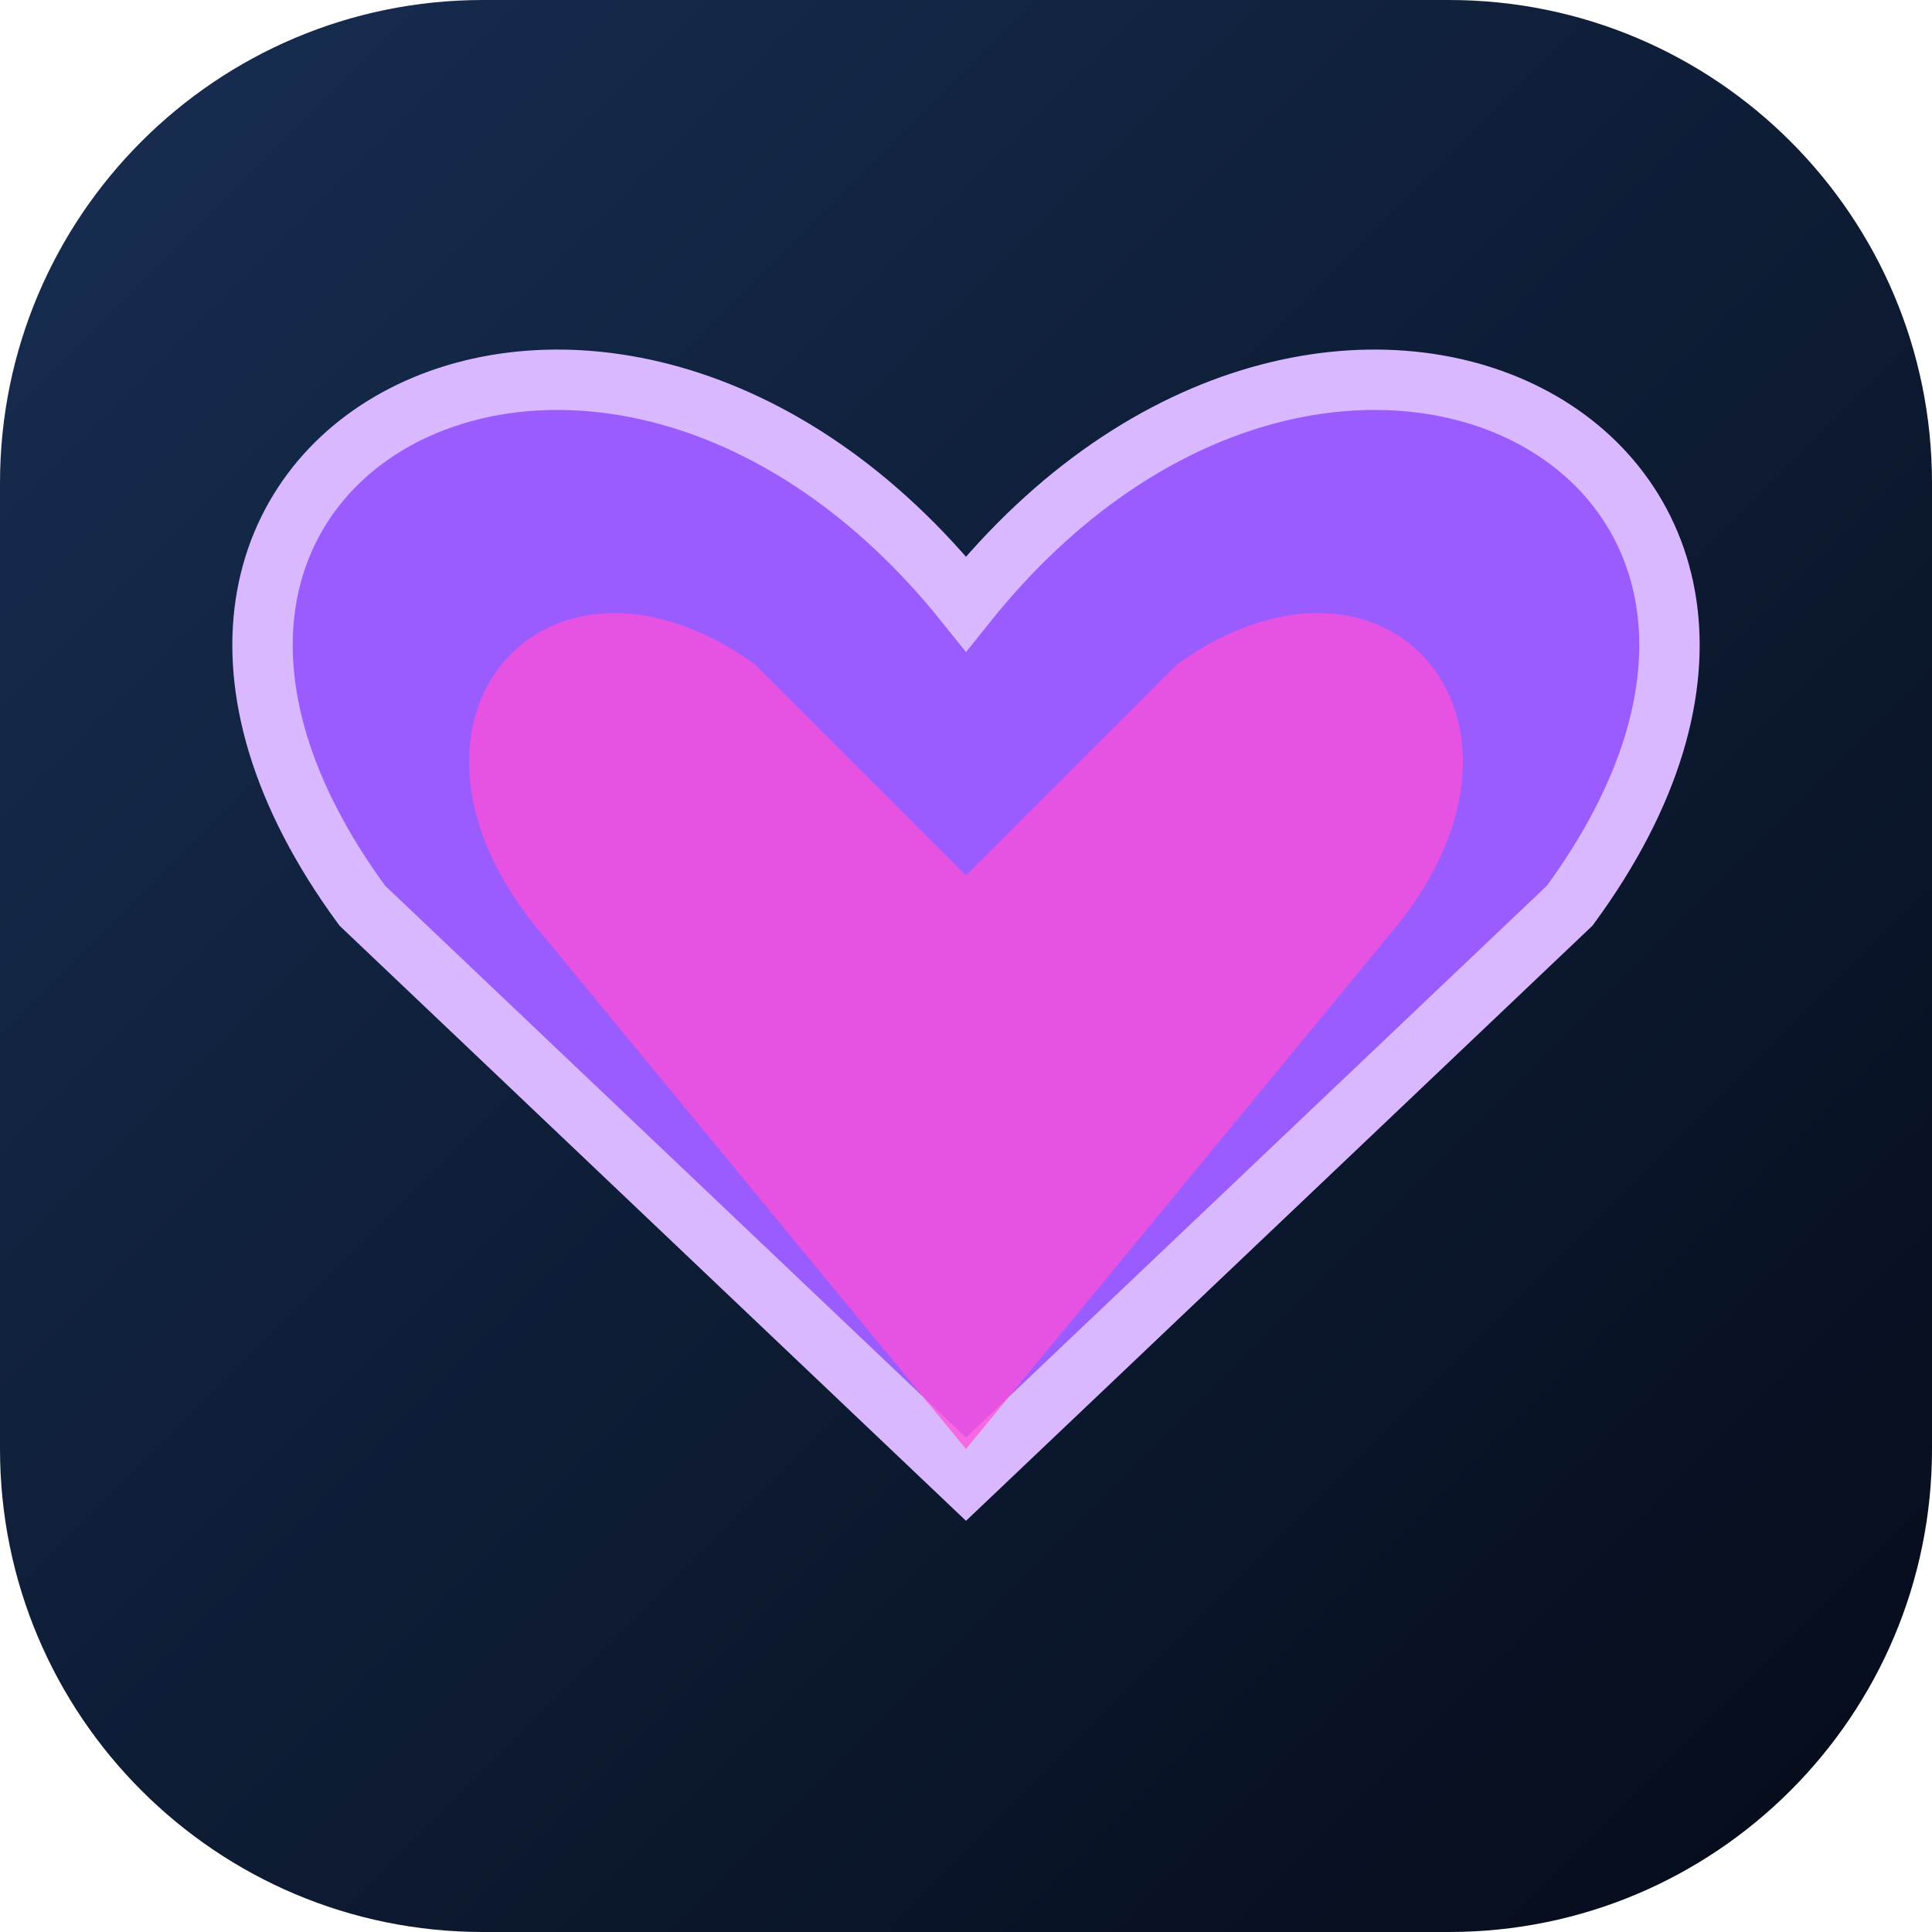
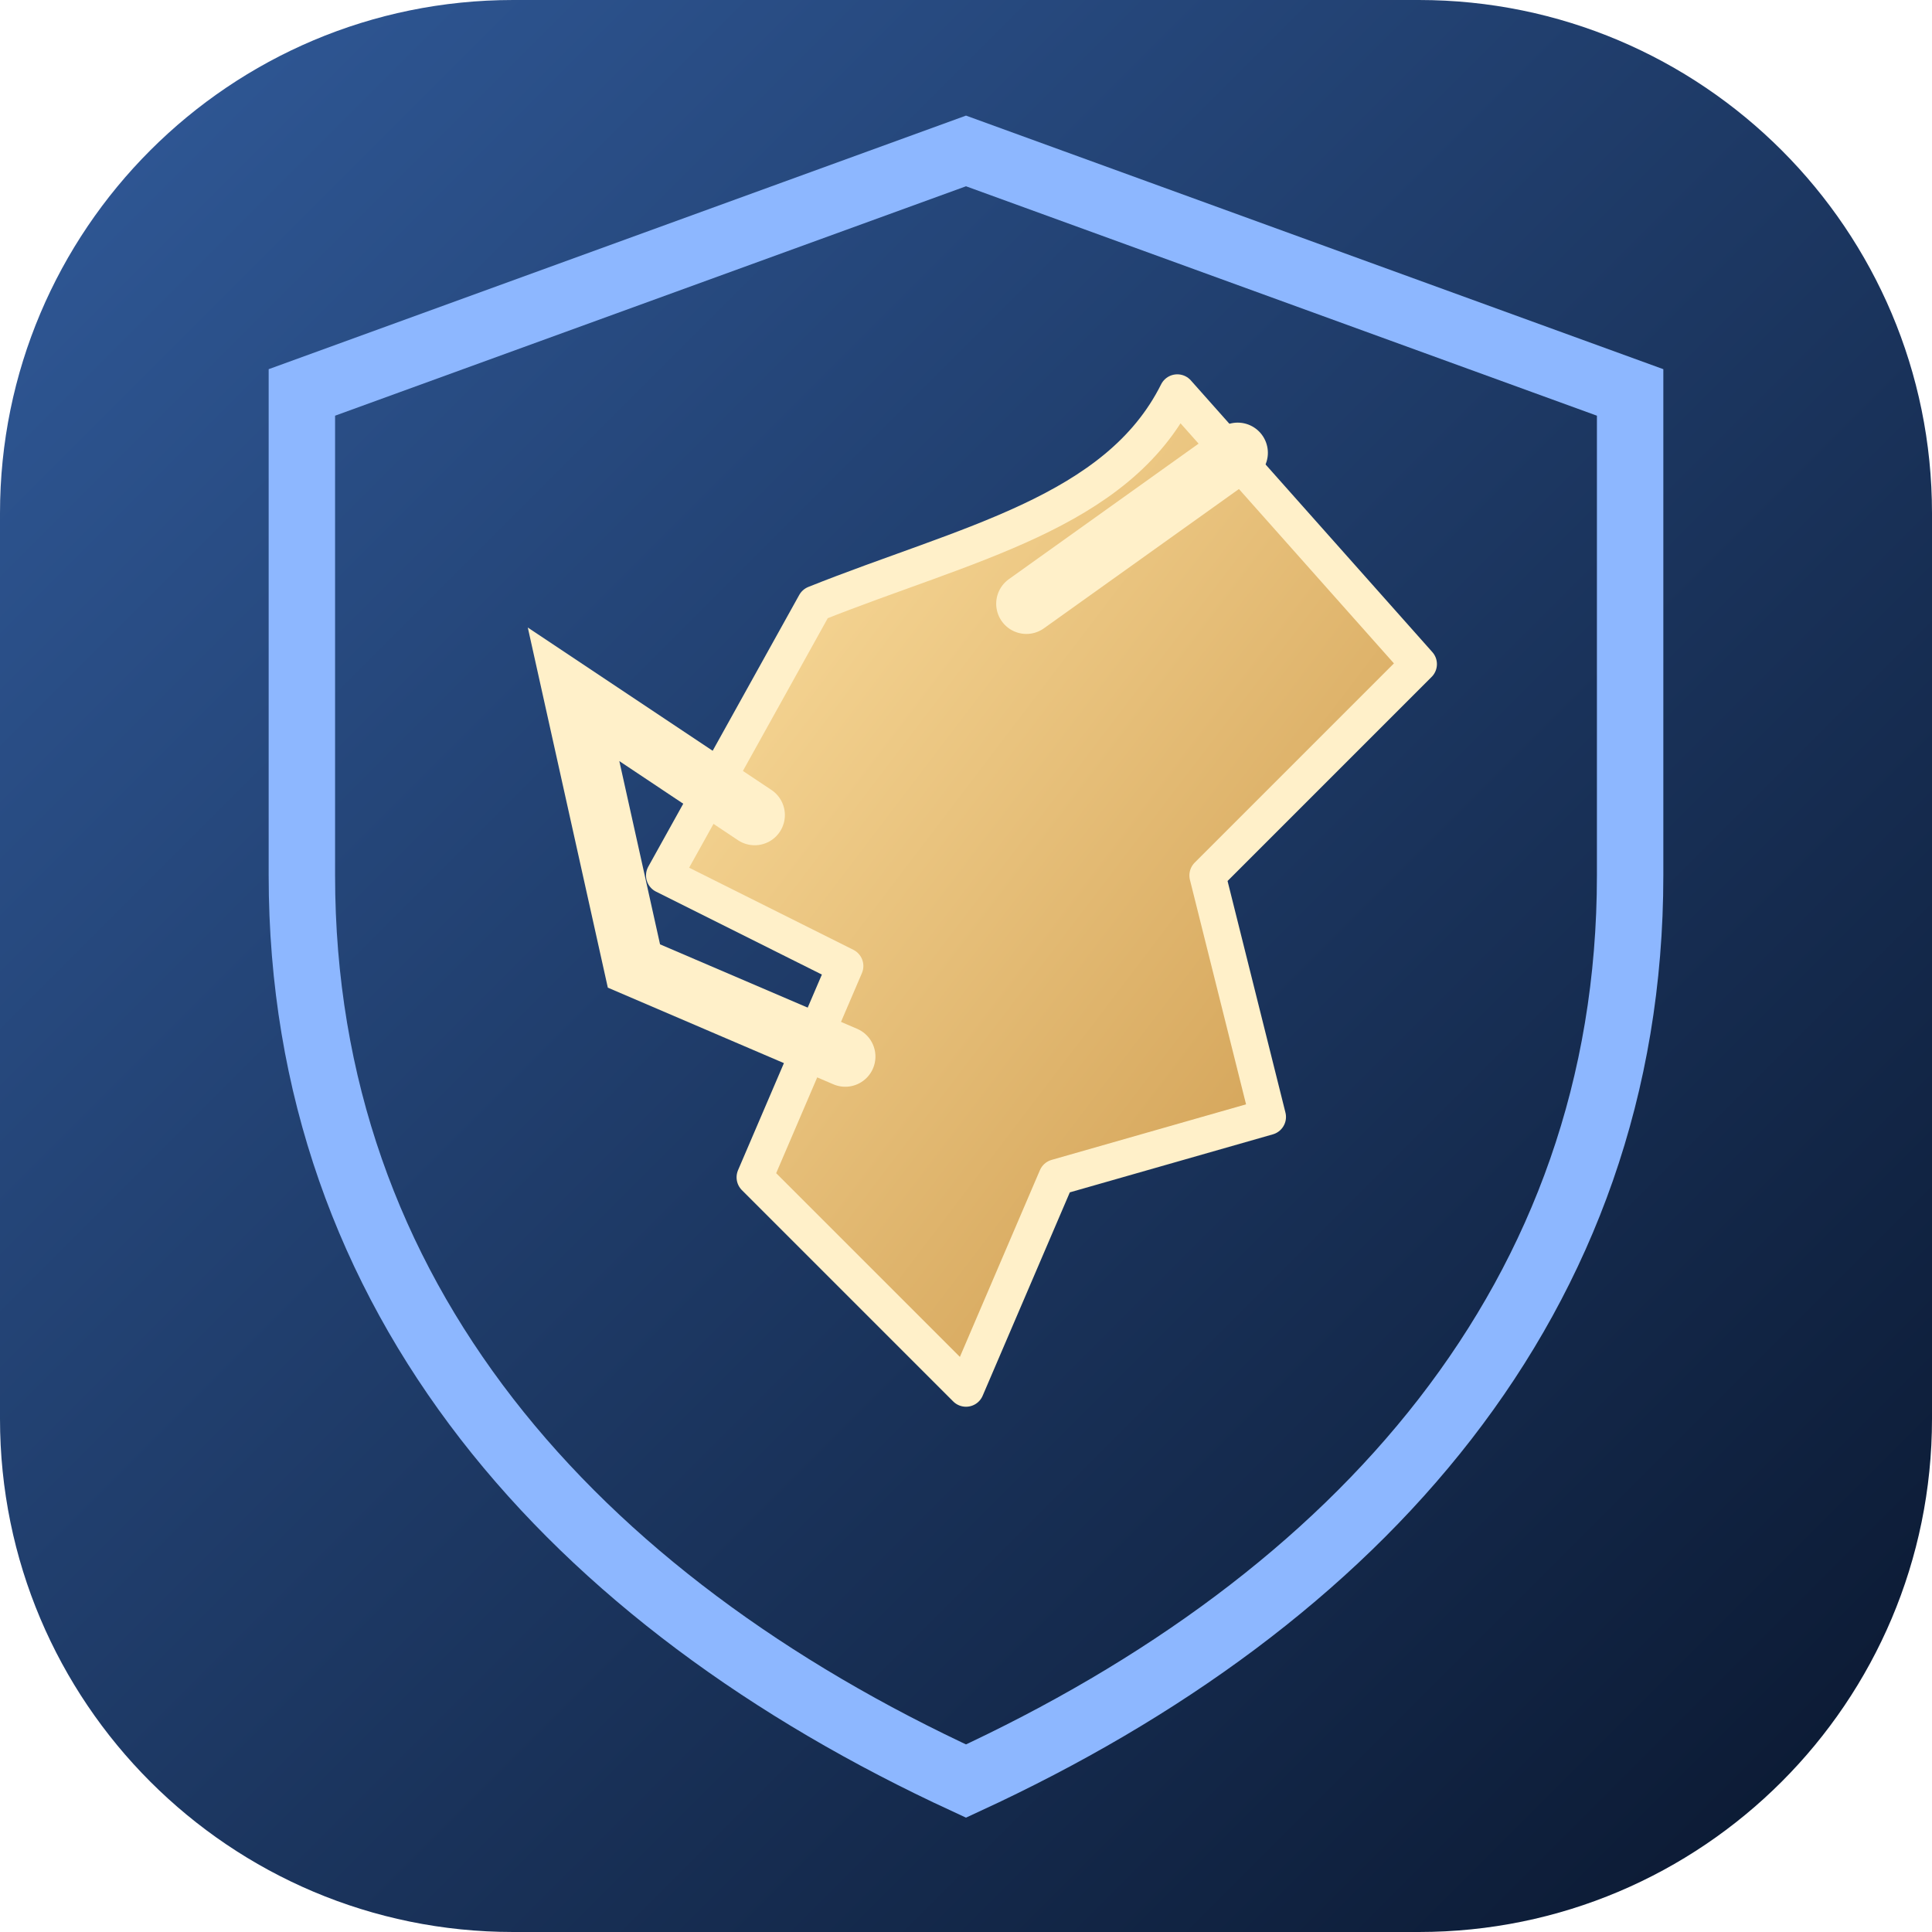
<svg xmlns="http://www.w3.org/2000/svg" viewBox="0 0 64 64">
  <defs>
-     <linearGradient id="g" x1="0" y1="0" x2="1" y2="1">
-       <stop stop-color="#172e52" />
-       <stop offset="1" stop-color="#050b19" />
+     <linearGradient id="bg" x1="0" y1="0" x2="1" y2="1">
+       <stop stop-color="#315b9b" />
+       <stop offset="1" stop-color="#09162d" />
+     </linearGradient>
+     <linearGradient id="gold" x1="0" y1="0" x2="1" y2="1">
+       <stop stop-color="#ffe3a4" />
+       <stop offset="1" stop-color="#c99446" />
    </linearGradient>
  </defs>
-   <rect width="64" height="64" rx="16" fill="url(#g)" />
-   <path d="M32 49 12 30C1 15 20 5 32 20 44 5 63 15 52 30Z" fill="#9b5cff" stroke="#d9b8ff" stroke-width="2" />
-   <path d="M32 48 18 31c-6-7 0-14 7-9l7 7 7-7c7-5 13 2 7 9Z" fill="#ff4fd8" opacity=".75" />
+   <rect width="64" height="64" rx="17" fill="url(#bg)" />
+   <path d="M32 5 54 13v16c0 14-9 24-22 30C19 53 10 43 10 29V13Z" fill="none" stroke="#8db7ff" stroke-width="2.2" />
+   <path d="M39 13c-2 4-7 5-12 7l-5 9 6 3-3 7 7 7 3-7 7-2-2-8 7-7-8-9Z" fill="url(#gold)" stroke="#fff0c9" stroke-width="1.2" stroke-linejoin="round" />
+   <path d="m25 27-6-4 2 9 7 3M34 20l7-5" fill="none" stroke="#fff0c9" stroke-width="2" stroke-linecap="round" />
</svg>
